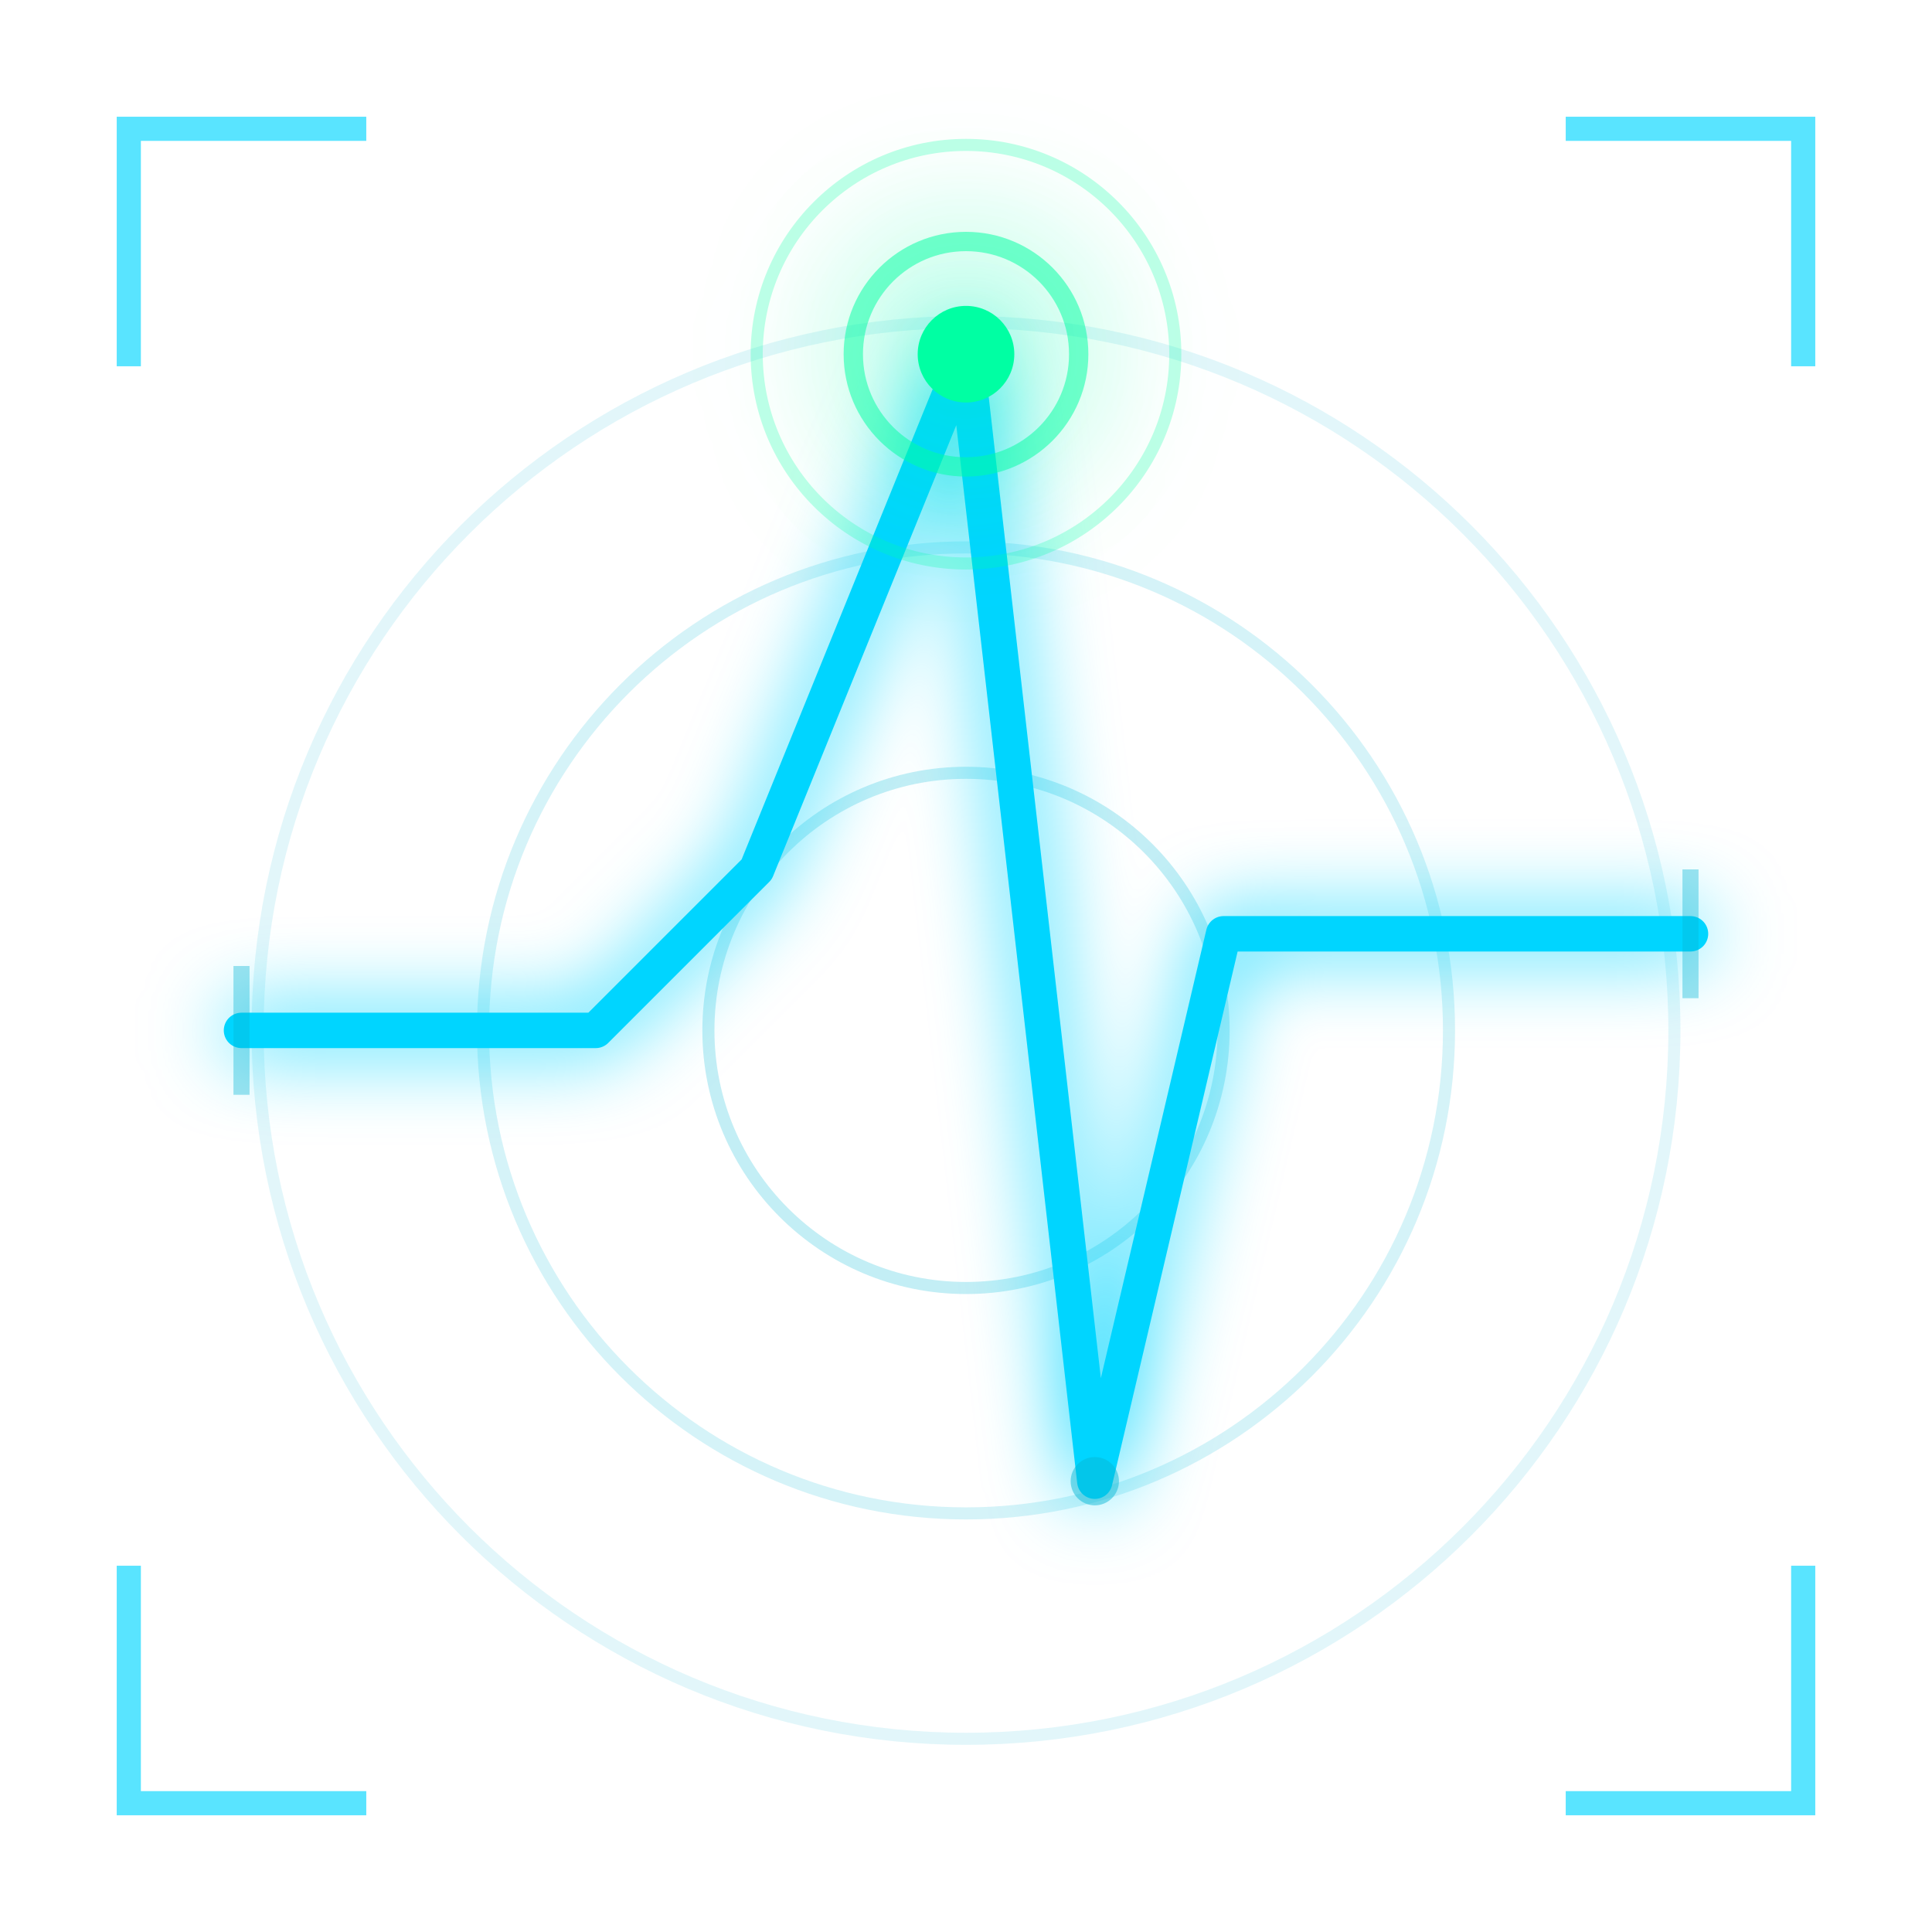
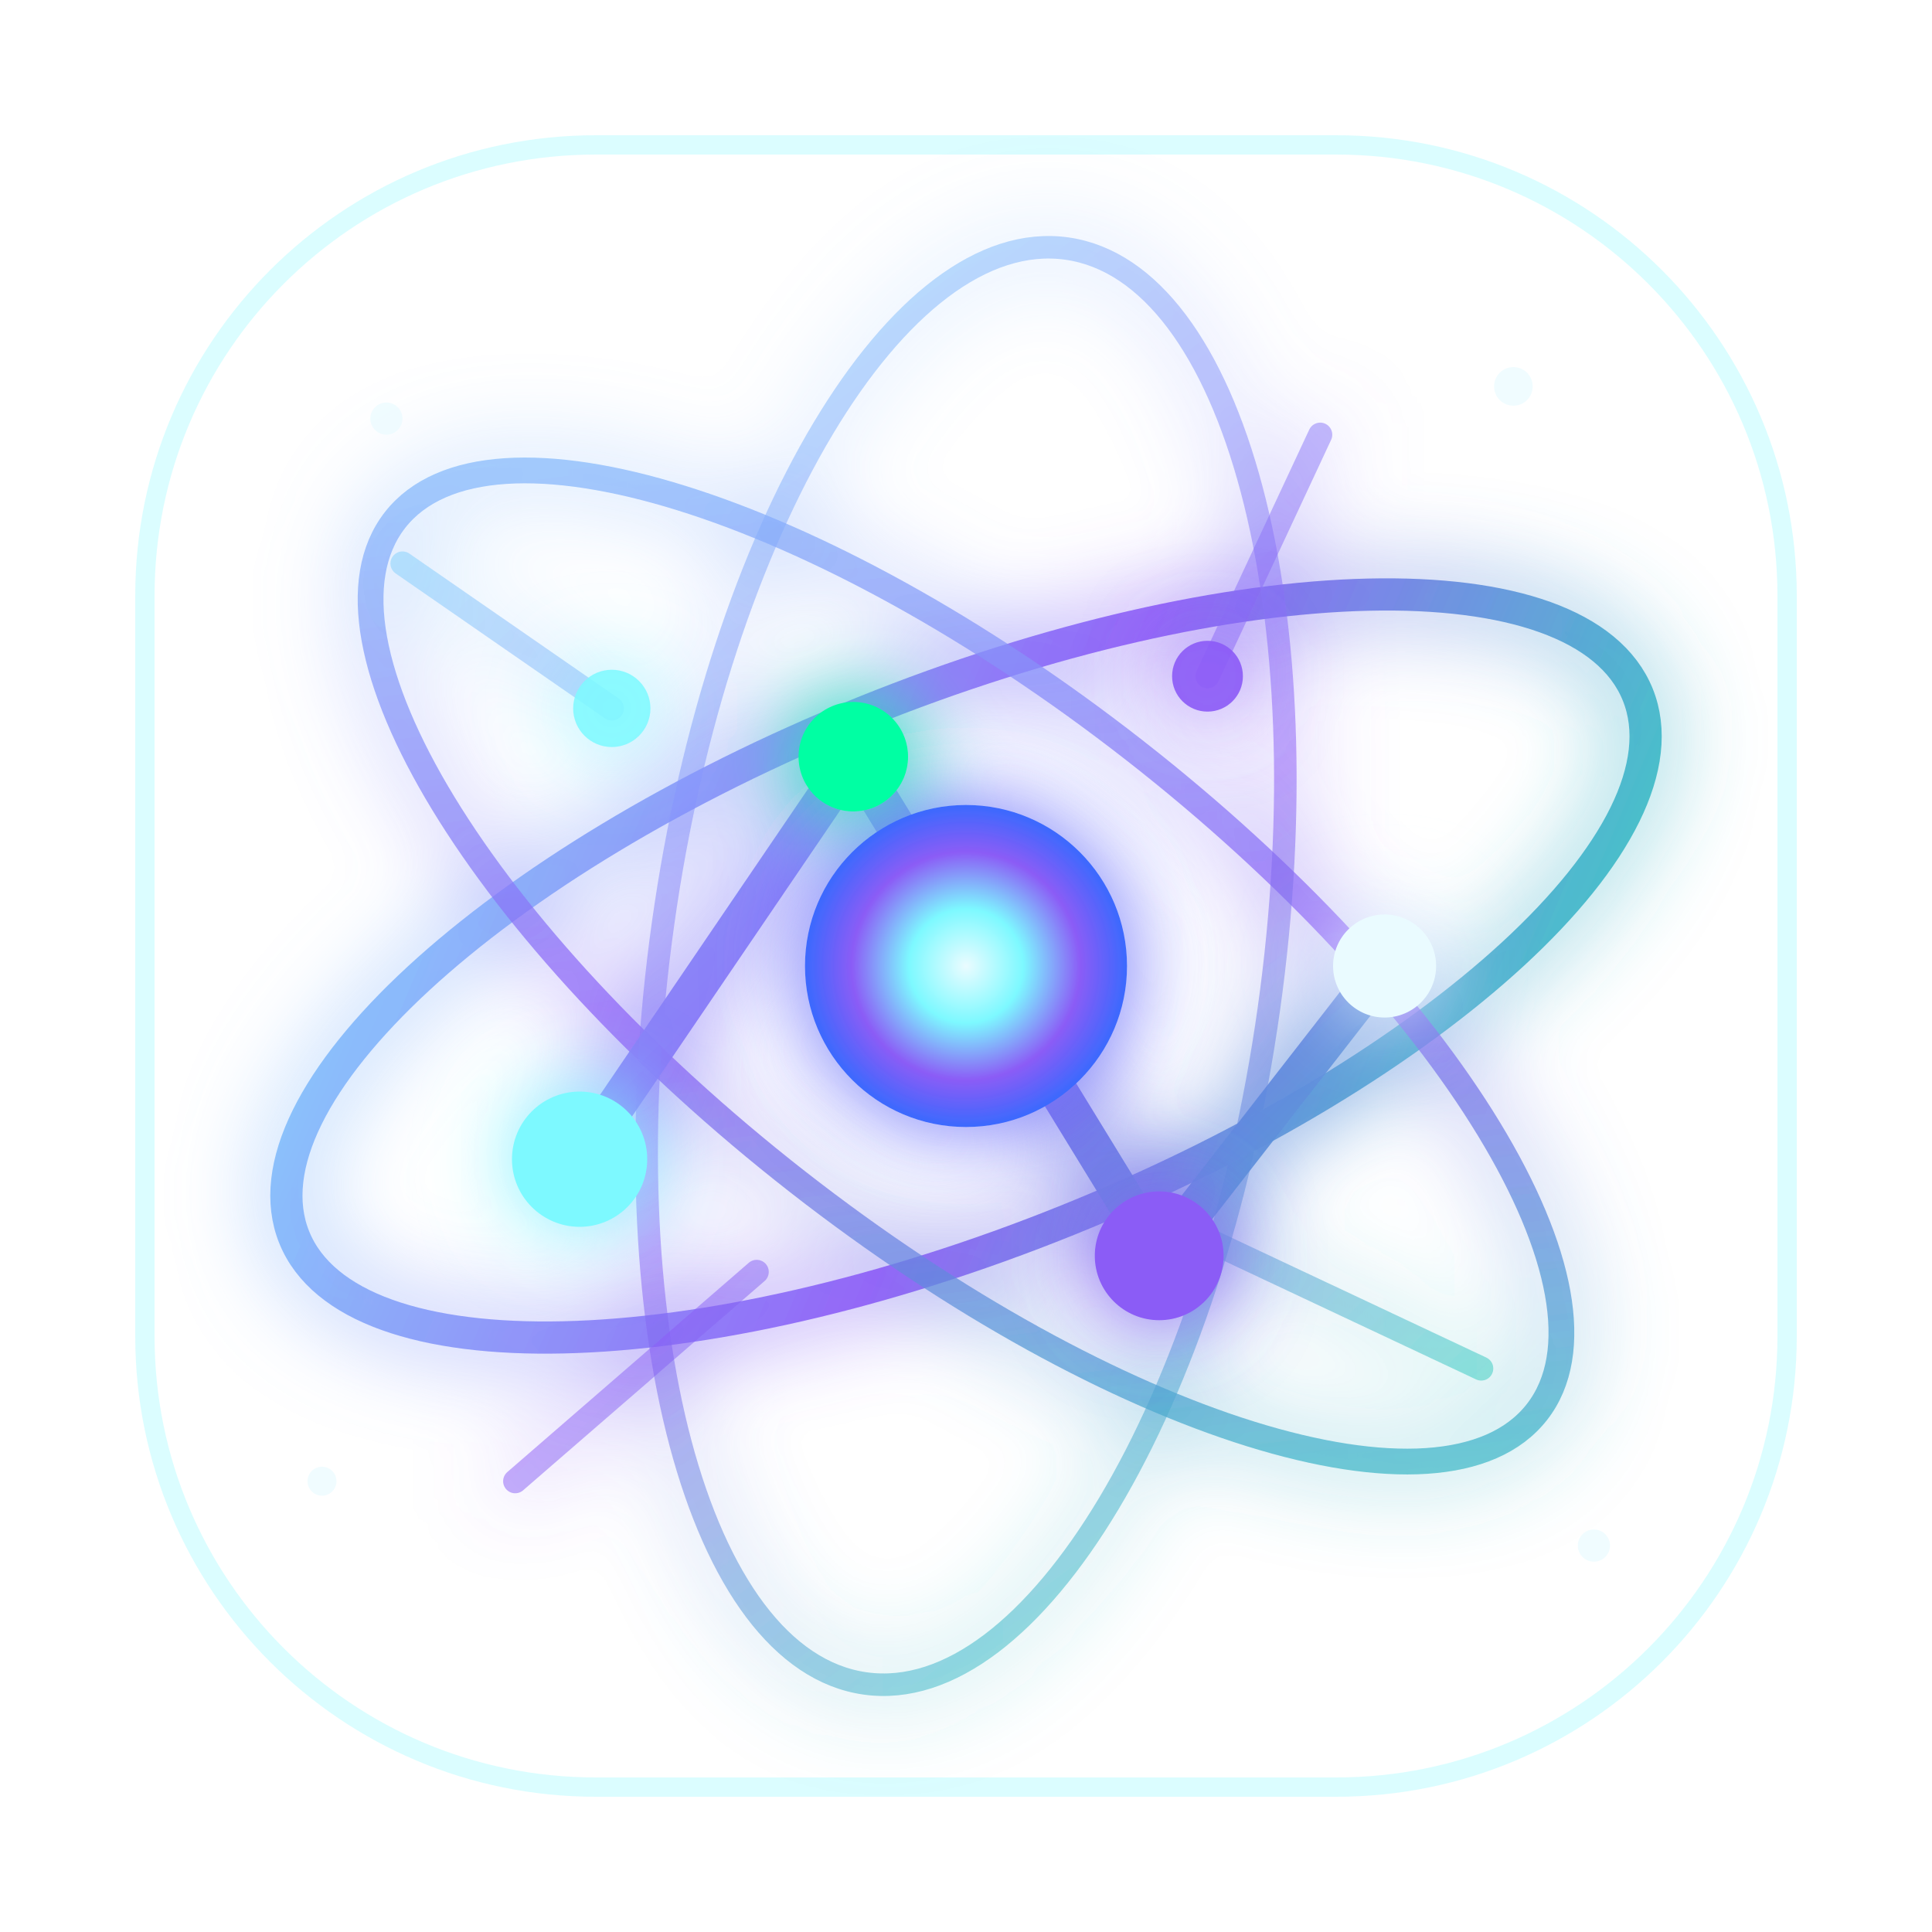
<svg xmlns="http://www.w3.org/2000/svg" viewBox="0 0 120 120" fill="none">
  <defs>
-     <filter id="siv-glow-wave" x="-20%" y="-80%" width="140%" height="260%">
-       <feGaussianBlur in="SourceGraphic" stdDeviation="2.5" result="blur" />
-       <feMerge>
-         <feMergeNode in="blur" />
-         <feMergeNode in="SourceGraphic" />
-       </feMerge>
-     </filter>
-     <filter id="siv-glow-peak" x="-100%" y="-100%" width="300%" height="300%">
-       <feGaussianBlur in="SourceGraphic" stdDeviation="4" result="blur" />
-       <feMerge>
-         <feMergeNode in="blur" />
-         <feMergeNode in="SourceGraphic" />
-       </feMerge>
-     </filter>
-     <filter id="siv-glow-dot" x="-200%" y="-200%" width="500%" height="500%">
-       <feGaussianBlur in="SourceGraphic" stdDeviation="5" result="blur" />
+     <radialGradient id="core" cx="50%" cy="50%" r="52%">
+       <stop offset="0" stop-color="#EAFBFF" />
+       <stop offset="0.34" stop-color="#7DF9FF" />
+       <stop offset="0.68" stop-color="#8B5CF6" />
+       <stop offset="1" stop-color="#2F6BFF" />
+     </radialGradient>
+     <linearGradient id="orbit" x1="18" y1="18" x2="102" y2="102" gradientUnits="userSpaceOnUse">
+       <stop stop-color="#7DF9FF" />
+       <stop offset="0.52" stop-color="#8B5CF6" />
+       <stop offset="1" stop-color="#00FFA3" />
+     </linearGradient>
+     <filter id="glow" x="-70%" y="-70%" width="240%" height="240%">
+       <feGaussianBlur stdDeviation="2.8" result="blur" />
      <feMerge>
        <feMergeNode in="blur" />
        <feMergeNode in="SourceGraphic" />
      </feMerge>
    </filter>
  </defs>
-   <path d="M8,22 L8,8 L22,8" stroke="#00D5FF" stroke-width="1.5" stroke-linecap="square" opacity="0.65" />
-   <path d="M98,8 L112,8 L112,22" stroke="#00D5FF" stroke-width="1.5" stroke-linecap="square" opacity="0.65" />
-   <path d="M8,98 L8,112 L22,112" stroke="#00D5FF" stroke-width="1.5" stroke-linecap="square" opacity="0.65" />
-   <path d="M98,112 L112,112 L112,98" stroke="#00D5FF" stroke-width="1.5" stroke-linecap="square" opacity="0.65" />
-   <circle cx="60" cy="64" r="44" stroke="#06B6D4" stroke-width="0.75" opacity="0.12" />
-   <circle cx="60" cy="64" r="30" stroke="#06B6D4" stroke-width="0.75" opacity="0.17" />
-   <circle cx="60" cy="64" r="16" stroke="#06B6D4" stroke-width="0.75" opacity="0.24" />
-   <path d="M15,64 L37,64 L47,54 L60,22 L68,92 L76,58 L93,58 L105,58" stroke="#00D5FF" stroke-width="2.2" stroke-linecap="round" stroke-linejoin="round" filter="url(#siv-glow-wave)" />
-   <line x1="15" y1="60" x2="15" y2="68" stroke="#06B6D4" stroke-width="1" opacity="0.38" />
-   <line x1="105" y1="54" x2="105" y2="62" stroke="#06B6D4" stroke-width="1" opacity="0.38" />
-   <circle cx="60" cy="22" r="7" stroke="#00FFA3" stroke-width="1.2" opacity="0.55" filter="url(#siv-glow-peak)" />
-   <circle cx="60" cy="22" r="13" stroke="#00FFA3" stroke-width="0.75" opacity="0.25" />
-   <circle cx="60" cy="22" r="3" fill="#00FFA3" filter="url(#siv-glow-dot)" />
-   <circle cx="68" cy="92" r="1.5" fill="#06B6D4" opacity="0.48" />
+   <rect x="9" y="9" width="102" height="102" rx="28" stroke="#7DF9FF" stroke-width="1.2" opacity="0.28" />
+   <g stroke="url(#orbit)" stroke-linecap="round" stroke-linejoin="round" filter="url(#glow)">
+     <ellipse cx="60" cy="60" rx="45" ry="17" stroke-width="2" transform="rotate(-22 60 60)" opacity="0.9" />
+     <ellipse cx="60" cy="60" rx="45" ry="17" stroke-width="1.6" transform="rotate(38 60 60)" opacity="0.72" />
+     <ellipse cx="60" cy="60" rx="19" ry="45" stroke-width="1.4" transform="rotate(8 60 60)" opacity="0.52" />
+     <path d="M36 72l17-25 19 31 14-18" stroke-width="2.4" opacity="0.95" />
+     <path d="M25 35l13 9m44-17l-7 15m17 43l-17-8m-43 15l15-13" stroke-width="1.5" opacity="0.5" />
+   </g>
+   <g filter="url(#glow)">
+     <circle cx="60" cy="60" r="10" fill="url(#core)" />
+     <circle cx="36" cy="72" r="4.2" fill="#7DF9FF" />
+     <circle cx="53" cy="47" r="3.4" fill="#00FFA3" />
+     <circle cx="72" cy="78" r="4" fill="#8B5CF6" />
+     <circle cx="86" cy="60" r="3.2" fill="#EAFBFF" />
+     <circle cx="38" cy="44" r="2.4" fill="#7DF9FF" opacity="0.85" />
+     <circle cx="75" cy="42" r="2.2" fill="#8B5CF6" opacity="0.9" />
+   </g>
+   <g fill="#EAFBFF" opacity="0.7">
+     <circle cx="24" cy="26" r="1" />
+     <circle cx="94" cy="24" r="1.2" />
+     <circle cx="99" cy="96" r="1" />
+     <circle cx="20" cy="92" r="0.9" />
+   </g>
</svg>
